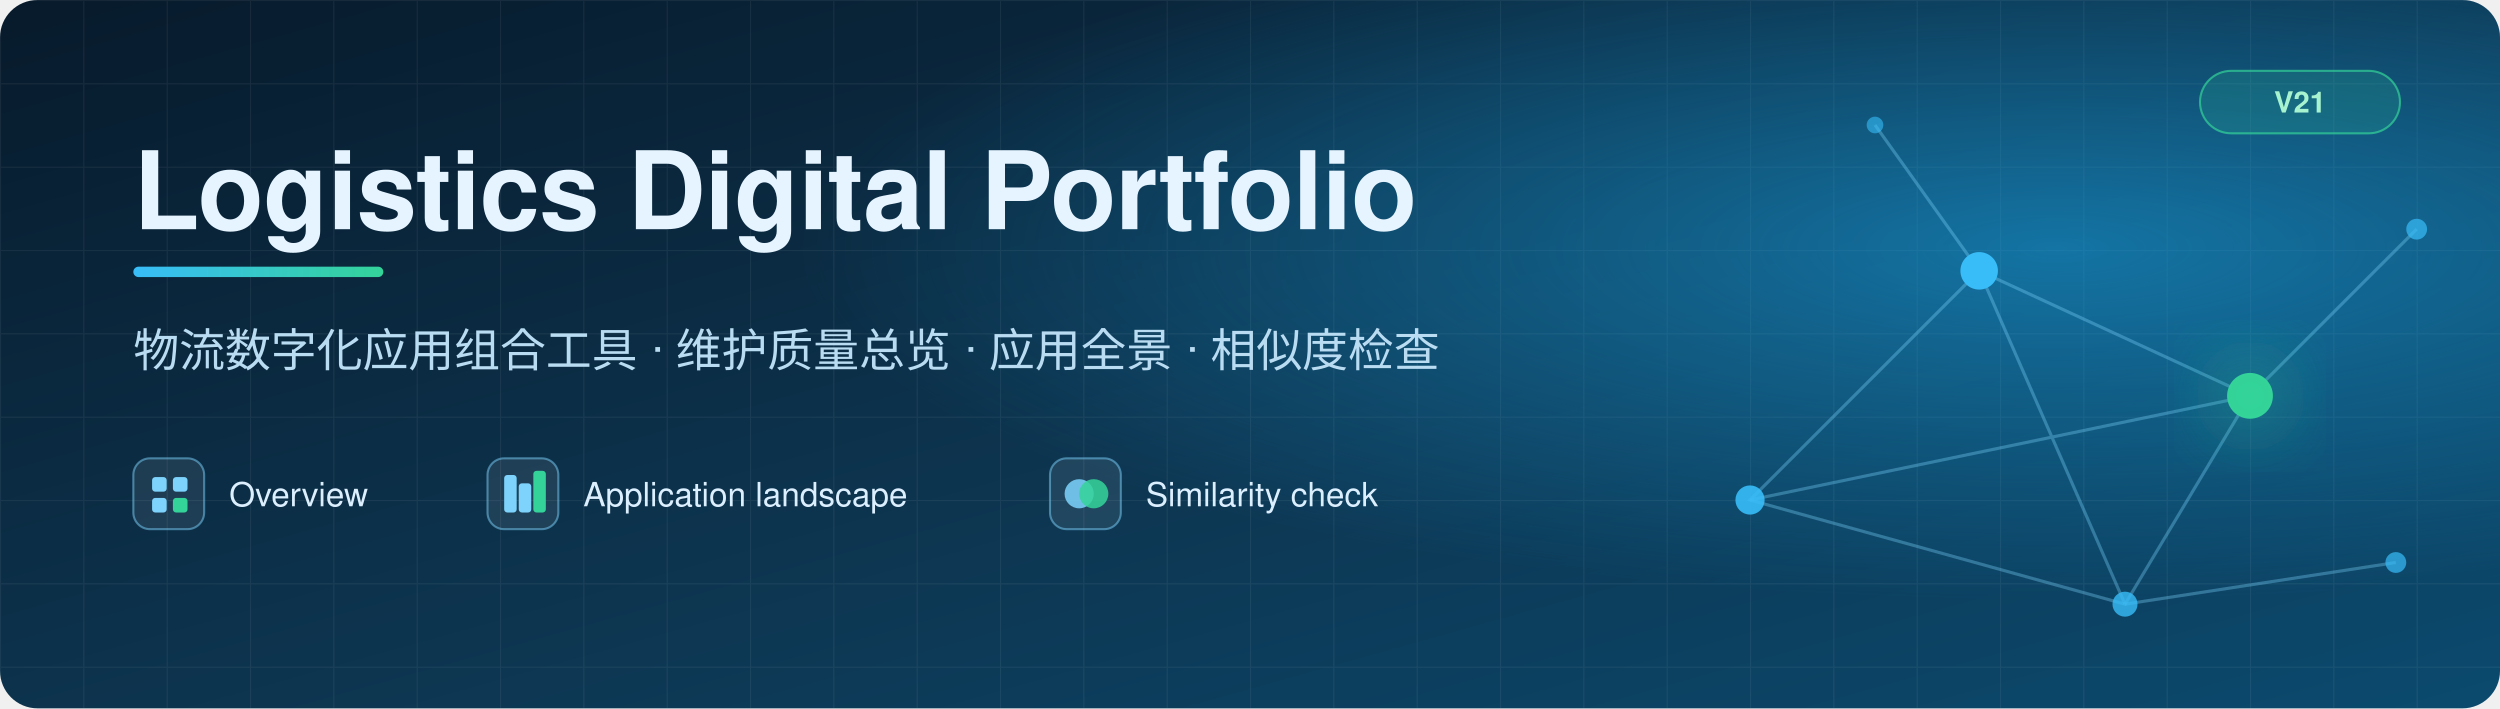
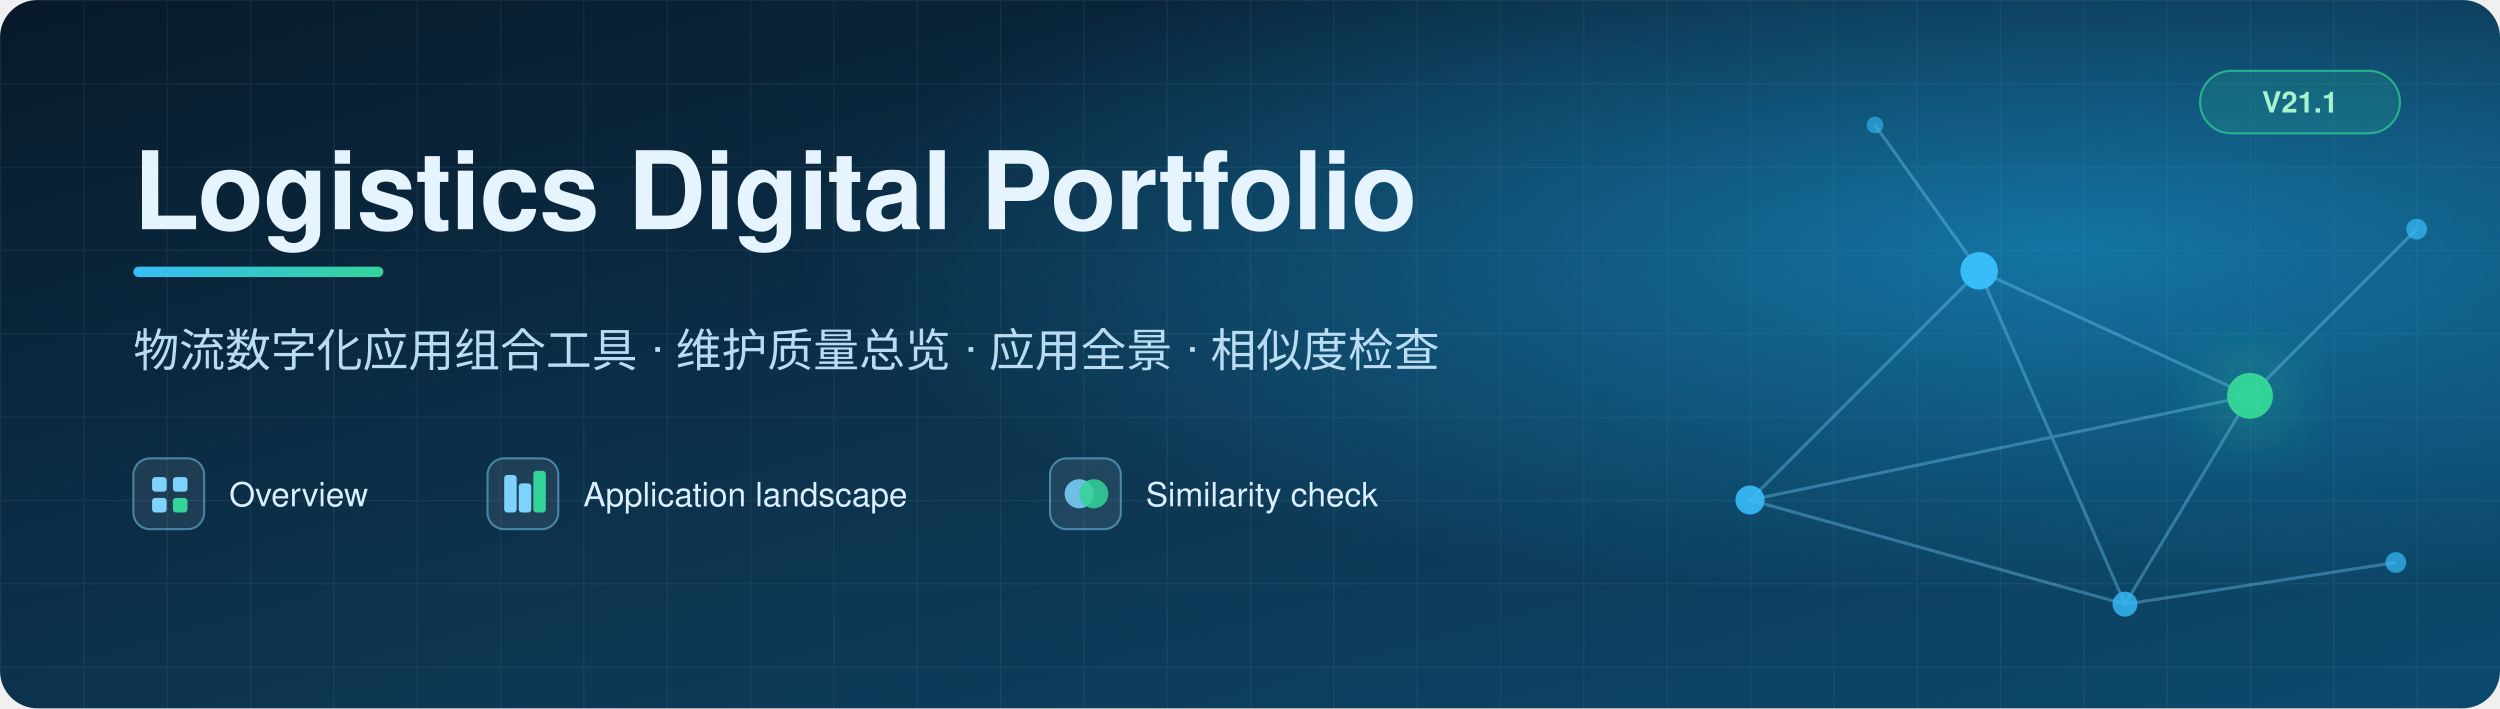
- <svg xmlns="http://www.w3.org/2000/svg" width="1200" height="340" viewBox="0 0 1200 340" role="img" aria-label="Logistics Digital Portfolio">
+ <svg xmlns="http://www.w3.org/2000/svg" width="1200" height="340" viewBox="0 0 1200 340" role="img" aria-label="Logistics Digital Portfolio — V21.1">
  <defs>
    <linearGradient id="bg" x1="0" y1="0" x2="1" y2="1">
      <stop offset="0" stop-color="#071a2b" />
      <stop offset="0.55" stop-color="#0d3550" />
      <stop offset="1" stop-color="#0b4a6e" />
    </linearGradient>
    <radialGradient id="glow" cx="0.82" cy="0.35" r="0.5">
      <stop offset="0" stop-color="#19a6e6" stop-opacity="0.55" />
      <stop offset="1" stop-color="#19a6e6" stop-opacity="0" />
    </radialGradient>
    <linearGradient id="accent" x1="0" y1="0" x2="1" y2="0">
      <stop offset="0" stop-color="#38bdf8" />
      <stop offset="1" stop-color="#34d399" />
    </linearGradient>
    <pattern id="grid" width="40" height="40" patternUnits="userSpaceOnUse">
      <path d="M40 0H0V40" fill="none" stroke="#ffffff" stroke-opacity="0.06" />
    </pattern>
    <filter id="soft" x="-20%" y="-20%" width="140%" height="140%">
      <feGaussianBlur stdDeviation="14" />
    </filter>
  </defs>
  <rect width="1200" height="340" rx="18" fill="url(#bg)" />
  <rect width="1200" height="340" rx="18" fill="url(#grid)" />
  <rect width="1200" height="340" rx="18" fill="url(#glow)" />
  <g transform="translate(780 40)" stroke="#7dd3fc" stroke-opacity="0.35" fill="none" stroke-width="1.5">
    <path d="M60 200 L170 90 L300 150 L240 250 Z" />
    <path d="M170 90 L240 250 M60 200 L300 150 M300 150 L380 70 M240 250 L370 230 M170 90 L120 20" />
  </g>
  <g transform="translate(780 40)" fill="#38bdf8">
    <circle cx="60" cy="200" r="7" fill-opacity="0.9" />
    <circle cx="170" cy="90" r="9" />
    <circle cx="300" cy="150" r="11" fill="#34d399" />
    <circle cx="240" cy="250" r="6" fill-opacity="0.8" />
    <circle cx="380" cy="70" r="5" fill-opacity="0.7" />
    <circle cx="370" cy="230" r="5" fill-opacity="0.7" />
    <circle cx="120" cy="20" r="4" fill-opacity="0.6" />
    <circle cx="300" cy="150" r="26" fill="#34d399" fill-opacity="0.18" filter="url(#soft)" />
  </g>
  <g font-family="'Segoe UI', 'Helvetica Neue', Helvetica, Arial, 'PingFang SC', 'Microsoft YaHei', sans-serif">
    <text x="64" y="110" fill="#e6f4ff" font-size="52" font-weight="700" letter-spacing="-0.5">Logistics Digital Portfolio</text>
    <rect x="64" y="128" width="120" height="5" rx="2.5" fill="url(#accent)" />
    <text x="64" y="176" fill="#b9dcf2" font-size="22" font-weight="400">物流数字化应用组合工具 · 维护质量总览 · 应用全景 · 相似度检查</text>
    <g transform="translate(64 220)" fill="#dcefff" font-size="16">
      <g>
        <rect x="0" y="0" width="34" height="34" rx="8" fill="#ffffff" fill-opacity="0.08" stroke="#7dd3fc" stroke-opacity="0.5" />
        <rect x="9" y="9" width="7" height="7" rx="1.5" fill="#7dd3fc" />
        <rect x="19" y="9" width="7" height="7" rx="1.5" fill="#7dd3fc" />
        <rect x="9" y="19" width="7" height="7" rx="1.5" fill="#7dd3fc" />
        <rect x="19" y="19" width="7" height="7" rx="1.5" fill="#34d399" />
        <text x="46" y="23">Overview</text>
      </g>
      <g transform="translate(170 0)">
        <rect x="0" y="0" width="34" height="34" rx="8" fill="#ffffff" fill-opacity="0.08" stroke="#7dd3fc" stroke-opacity="0.5" />
        <rect x="8" y="8" width="6" height="18" rx="1.5" fill="#7dd3fc" />
        <rect x="15" y="12" width="6" height="14" rx="1.5" fill="#7dd3fc" />
        <rect x="22" y="6" width="6" height="20" rx="1.5" fill="#34d399" />
        <text x="46" y="23">Application landscape</text>
      </g>
      <g transform="translate(440 0)">
        <rect x="0" y="0" width="34" height="34" rx="8" fill="#ffffff" fill-opacity="0.08" stroke="#7dd3fc" stroke-opacity="0.5" />
        <circle cx="14" cy="17" r="7" fill="#7dd3fc" fill-opacity="0.85" />
        <circle cx="21" cy="17" r="7" fill="#34d399" fill-opacity="0.85" />
        <text x="46" y="23">Similarity check</text>
      </g>
    </g>
  </g>
  <g transform="translate(1056 34)" font-family="'Segoe UI', Helvetica, Arial, sans-serif">
    <rect x="0" y="0" width="96" height="30" rx="15" fill="#34d399" fill-opacity="0.16" stroke="#34d399" stroke-opacity="0.7" />
-     <text x="48" y="20" text-anchor="middle" fill="#a7f3d0" font-size="14" font-weight="600">V21</text>
+     <text x="48" y="20" text-anchor="middle" fill="#a7f3d0" font-size="14" font-weight="600">V21.1</text>
  </g>
</svg>
